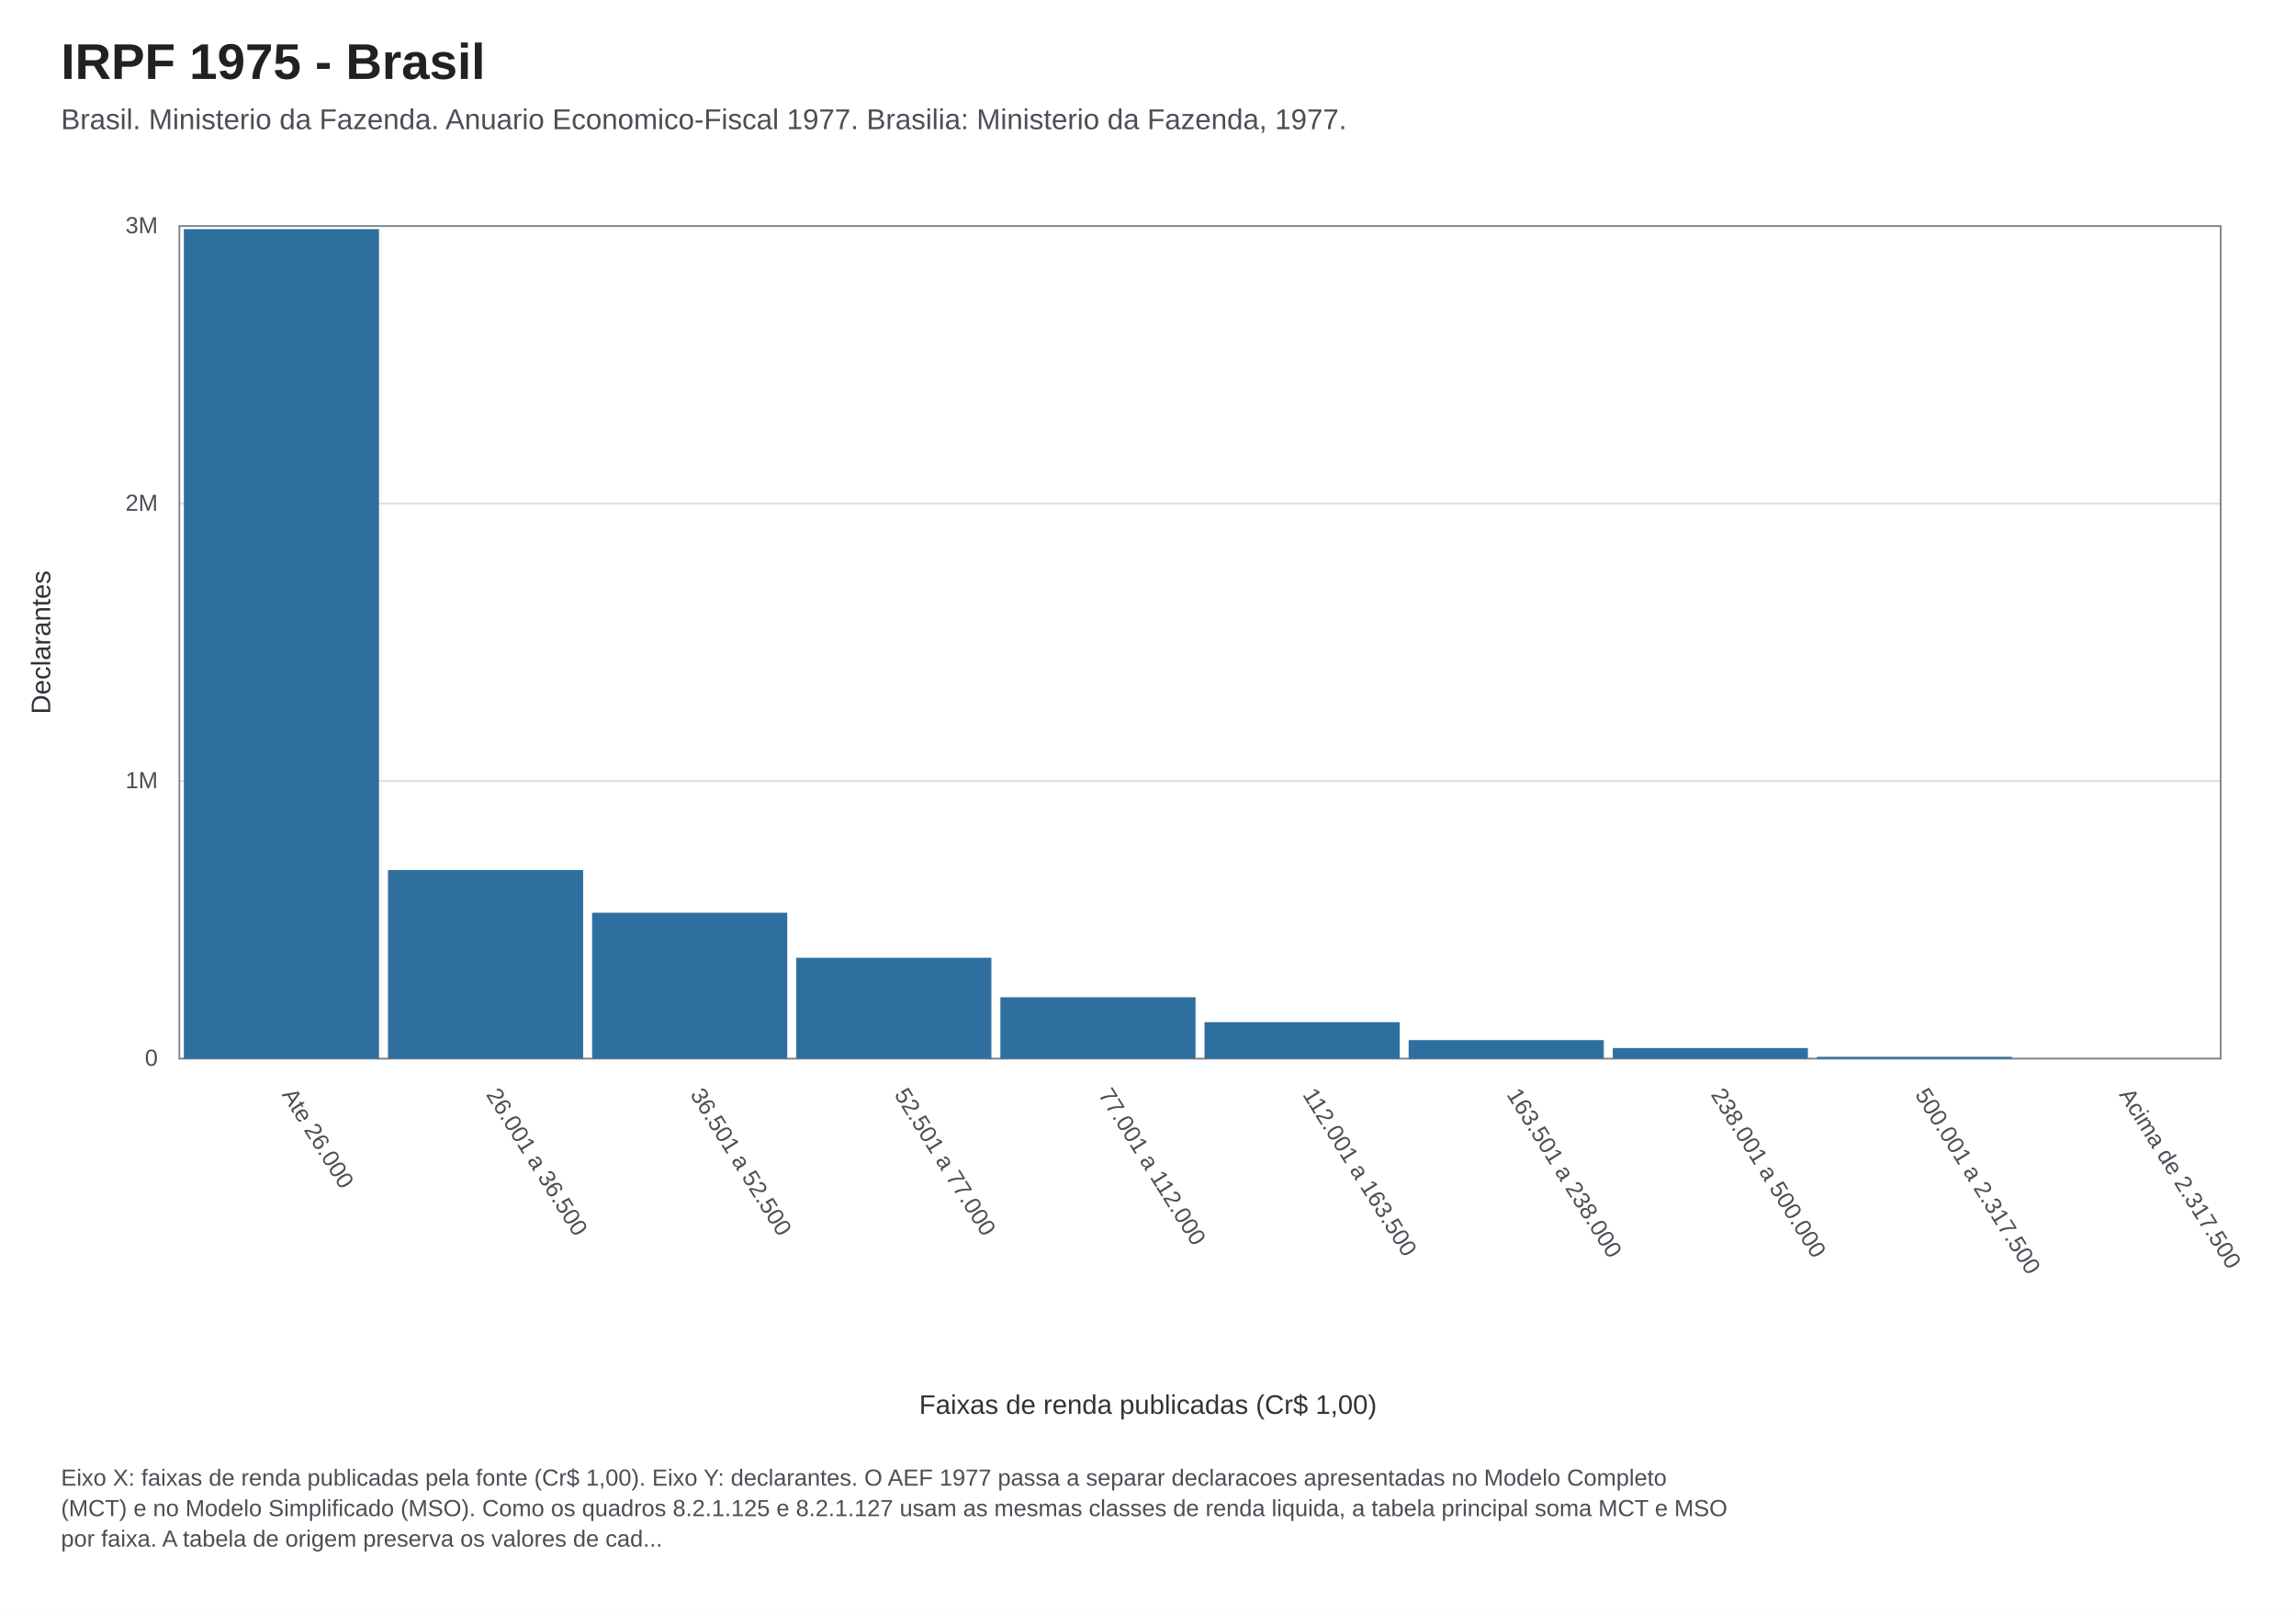
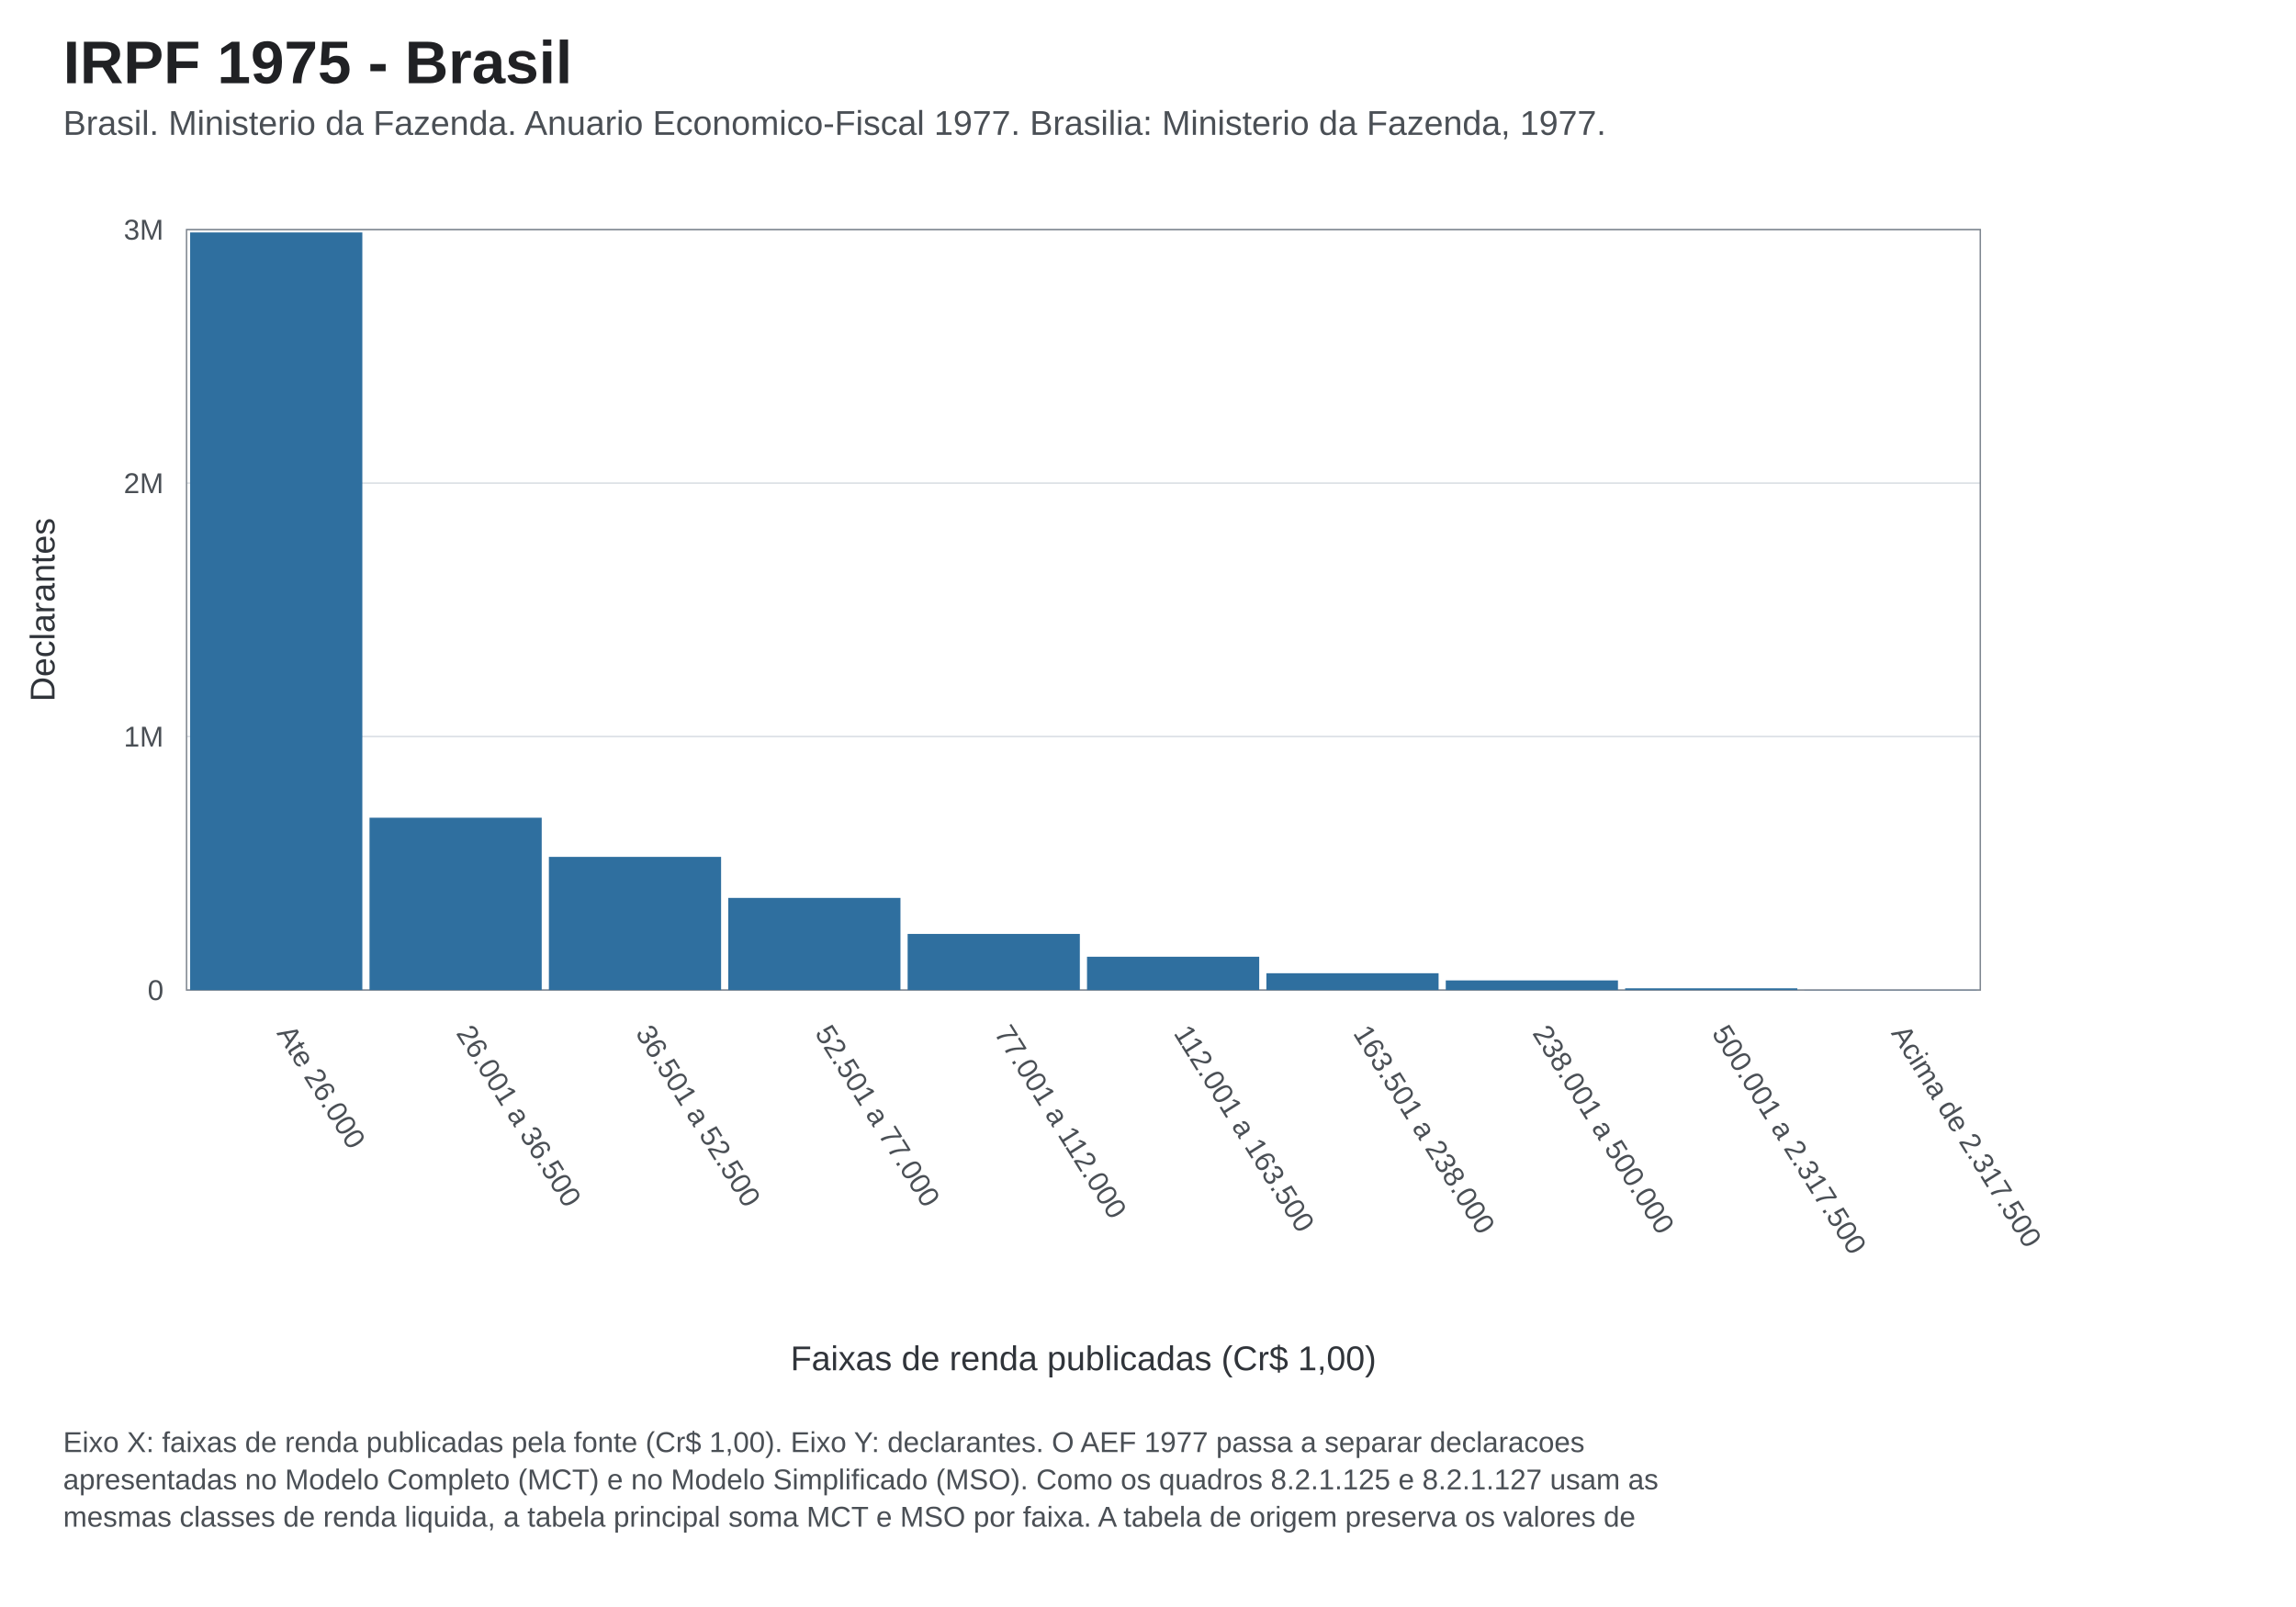
- <svg xmlns="http://www.w3.org/2000/svg" width="1280" height="900" viewBox="0 0 1280 900">
+ <svg xmlns="http://www.w3.org/2000/svg" width="1600" height="1120" viewBox="0 0 1600 1120">
  <style>
text{font-family:Arial,Helvetica,sans-serif;fill:#202124}
- .title{font-size:28px;font-weight:700}
- .subtitle{font-size:16px;fill:#4a4f55}
- .axis{font-size:15px;fill:#30343a}
- .tick{font-size:13px;fill:#4a4f55}
- .note{font-size:13px;fill:#4a4f55}
+ .title{font-size:42px;font-weight:700}
+ .subtitle{font-size:24px;fill:#4a4f55}
+ .axis{font-size:24px;fill:#30343a}
+ .tick{font-size:20px;fill:#4a4f55}
+ .note{font-size:20px;fill:#4a4f55}
.bar{fill:#2f6f9f}
.bar:hover{fill:#c85a28}
.grid{stroke:#d8dde3;stroke-width:1}
.frame{stroke:#7f8790;stroke-width:1;fill:none}
</style>
-   <rect x="0" y="0" width="1280" height="900" fill="#ffffff" />
-   <text x="34.0" y="44.0" class="title">IRPF 1975 - Brasil</text>
-   <text x="34.0" y="72.0" class="subtitle">Brasil. Ministerio da Fazenda. Anuario Economico-Fiscal 1977. Brasilia: Ministerio da Fazenda, 1977.</text>
-   <line x1="100" y1="590.0" x2="1238" y2="590.0" class="grid" />
-   <text x="88.0" y="594.0" class="tick" text-anchor="end">0</text>
-   <line x1="100" y1="435.3" x2="1238" y2="435.3" class="grid" />
-   <text x="88.0" y="439.3" class="tick" text-anchor="end">1M</text>
-   <line x1="100" y1="280.7" x2="1238" y2="280.7" class="grid" />
-   <text x="88.0" y="284.7" class="tick" text-anchor="end">2M</text>
-   <line x1="100" y1="126.0" x2="1238" y2="126.0" class="grid" />
-   <text x="88.0" y="130.0" class="tick" text-anchor="end">3M</text>
-   <rect x="100" y="126" width="1138" height="464" class="frame" />
-   <rect class="bar" x="102.5" y="127.7" width="108.8" height="462.3" />
-   <text class="tick" transform="translate(156.9,610.0) rotate(58)" text-anchor="start">Ate 26.000</text>
-   <rect class="bar" x="216.3" y="484.9" width="108.8" height="105.1" />
-   <text class="tick" transform="translate(270.7,610.0) rotate(58)" text-anchor="start">26.001 a 36.500</text>
-   <rect class="bar" x="330.1" y="508.7" width="108.8" height="81.3" />
-   <text class="tick" transform="translate(384.5,610.0) rotate(58)" text-anchor="start">36.501 a 52.500</text>
-   <rect class="bar" x="443.9" y="533.8" width="108.8" height="56.2" />
-   <text class="tick" transform="translate(498.3,610.0) rotate(58)" text-anchor="start">52.501 a 77.000</text>
-   <rect class="bar" x="557.7" y="555.8" width="108.8" height="34.2" />
-   <text class="tick" transform="translate(612.1,610.0) rotate(58)" text-anchor="start">77.001 a 112.000</text>
-   <rect class="bar" x="671.5" y="569.7" width="108.8" height="20.3" />
-   <text class="tick" transform="translate(725.9,610.0) rotate(58)" text-anchor="start">112.001 a 163.500</text>
-   <rect class="bar" x="785.3" y="579.7" width="108.8" height="10.3" />
-   <text class="tick" transform="translate(839.7,610.0) rotate(58)" text-anchor="start">163.501 a 238.000</text>
-   <rect class="bar" x="899.1" y="584.1" width="108.8" height="5.9" />
-   <text class="tick" transform="translate(953.5,610.0) rotate(58)" text-anchor="start">238.001 a 500.000</text>
-   <rect class="bar" x="1012.9" y="589.0" width="108.8" height="1.0" />
-   <text class="tick" transform="translate(1067.3,610.0) rotate(58)" text-anchor="start">500.001 a 2.317.500</text>
-   <rect class="bar" x="1126.7" y="590.0" width="108.8" height="0.0" />
-   <text class="tick" transform="translate(1181.1,610.0) rotate(58)" text-anchor="start">Acima de 2.317.500</text>
-   <text x="640.0" y="788.0" class="axis" text-anchor="middle">Faixas de renda publicadas (Cr$ 1,00)</text>
-   <text class="axis" transform="translate(28,358.0) rotate(-90)" text-anchor="middle">Declarantes</text>
-   <text x="34.0" y="828.0" class="note">Eixo X: faixas de renda publicadas pela fonte (Cr$ 1,00). Eixo Y: declarantes. O AEF 1977 passa a separar declaracoes apresentadas no Modelo Completo</text>
-   <text x="34.0" y="845.0" class="note">(MCT) e no Modelo Simplificado (MSO). Como os quadros 8.2.1.125 e 8.2.1.127 usam as mesmas classes de renda liquida, a tabela principal soma MCT e MSO</text>
-   <text x="34.0" y="862.0" class="note">por faixa. A tabela de origem preserva os valores de cad...</text>
+   <rect x="0" y="0" width="1600" height="1120" fill="#ffffff" />
+   <text x="44.0" y="58.0" class="title">IRPF 1975 - Brasil</text>
+   <text x="44.0" y="94.0" class="subtitle">Brasil. Ministerio da Fazenda. Anuario Economico-Fiscal 1977. Brasilia: Ministerio da Fazenda, 1977.</text>
+   <line x1="130" y1="690.0" x2="1380" y2="690.0" class="grid" />
+   <text x="114.0" y="697.0" class="tick" text-anchor="end">0</text>
+   <line x1="130" y1="513.3" x2="1380" y2="513.3" class="grid" />
+   <text x="114.0" y="520.3" class="tick" text-anchor="end">1M</text>
+   <line x1="130" y1="336.7" x2="1380" y2="336.7" class="grid" />
+   <text x="114.0" y="343.7" class="tick" text-anchor="end">2M</text>
+   <line x1="130" y1="160.0" x2="1380" y2="160.0" class="grid" />
+   <text x="114.0" y="167.0" class="tick" text-anchor="end">3M</text>
+   <rect x="130" y="160" width="1250" height="530" class="frame" />
+   <rect class="bar" x="132.5" y="162.0" width="120.0" height="528.0" />
+   <text class="tick" transform="translate(192.5,720.0) rotate(58)" text-anchor="start">Ate 26.000</text>
+   <rect class="bar" x="257.5" y="569.9" width="120.0" height="120.1" />
+   <text class="tick" transform="translate(317.5,720.0) rotate(58)" text-anchor="start">26.001 a 36.500</text>
+   <rect class="bar" x="382.5" y="597.2" width="120.0" height="92.8" />
+   <text class="tick" transform="translate(442.5,720.0) rotate(58)" text-anchor="start">36.501 a 52.500</text>
+   <rect class="bar" x="507.5" y="625.8" width="120.0" height="64.2" />
+   <text class="tick" transform="translate(567.5,720.0) rotate(58)" text-anchor="start">52.501 a 77.000</text>
+   <rect class="bar" x="632.5" y="650.9" width="120.0" height="39.1" />
+   <text class="tick" transform="translate(692.5,720.0) rotate(58)" text-anchor="start">77.001 a 112.000</text>
+   <rect class="bar" x="757.5" y="666.8" width="120.0" height="23.2" />
+   <text class="tick" transform="translate(817.5,720.0) rotate(58)" text-anchor="start">112.001 a 163.500</text>
+   <rect class="bar" x="882.5" y="678.3" width="120.0" height="11.7" />
+   <text class="tick" transform="translate(942.5,720.0) rotate(58)" text-anchor="start">163.501 a 238.000</text>
+   <rect class="bar" x="1007.5" y="683.3" width="120.0" height="6.7" />
+   <text class="tick" transform="translate(1067.5,720.0) rotate(58)" text-anchor="start">238.001 a 500.000</text>
+   <rect class="bar" x="1132.5" y="688.8" width="120.0" height="1.2" />
+   <text class="tick" transform="translate(1192.5,720.0) rotate(58)" text-anchor="start">500.001 a 2.317.500</text>
+   <rect class="bar" x="1257.5" y="689.9" width="120.0" height="0.1" />
+   <text class="tick" transform="translate(1317.5,720.0) rotate(58)" text-anchor="start">Acima de 2.317.500</text>
+   <text x="755.0" y="955.0" class="axis" text-anchor="middle">Faixas de renda publicadas (Cr$ 1,00)</text>
+   <text class="axis" transform="translate(38,425.0) rotate(-90)" text-anchor="middle">Declarantes</text>
+   <text x="44.0" y="1012.0" class="note">Eixo X: faixas de renda publicadas pela fonte (Cr$ 1,00). Eixo Y: declarantes. O AEF 1977 passa a separar declaracoes</text>
+   <text x="44.0" y="1038.0" class="note">apresentadas no Modelo Completo (MCT) e no Modelo Simplificado (MSO). Como os quadros 8.2.1.125 e 8.2.1.127 usam as</text>
+   <text x="44.0" y="1064.0" class="note">mesmas classes de renda liquida, a tabela principal soma MCT e MSO por faixa. A tabela de origem preserva os valores de</text>
</svg>
